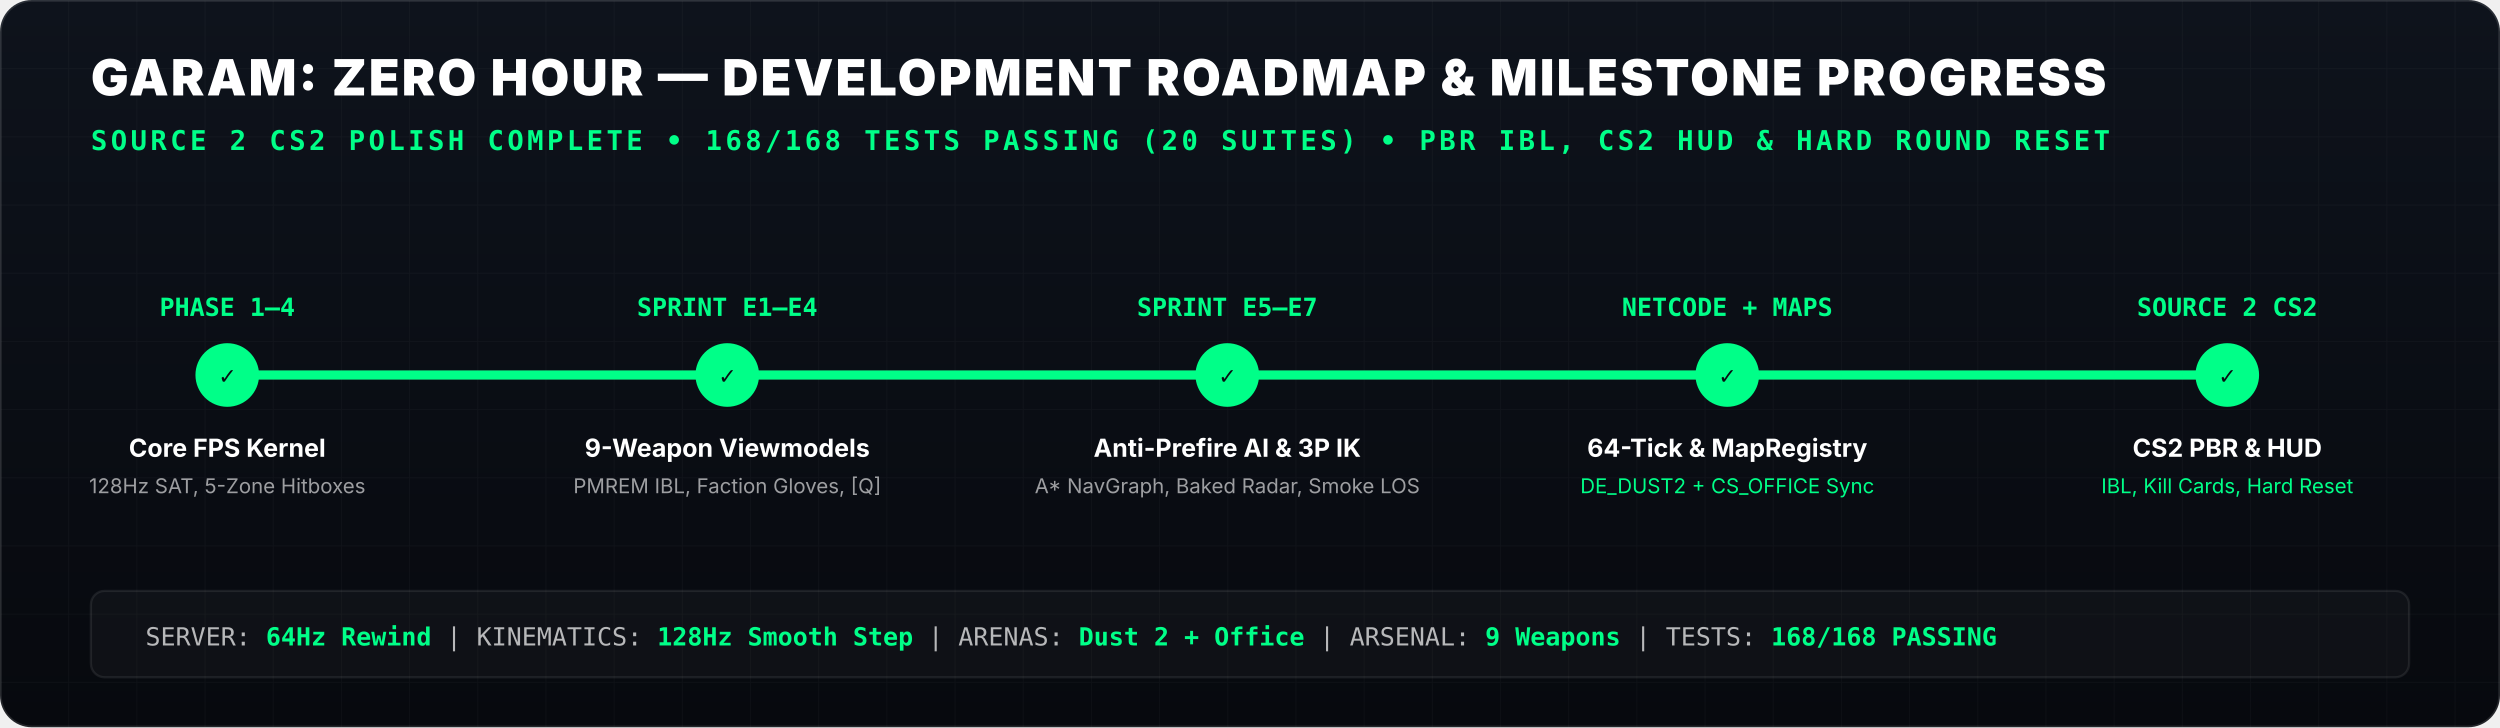
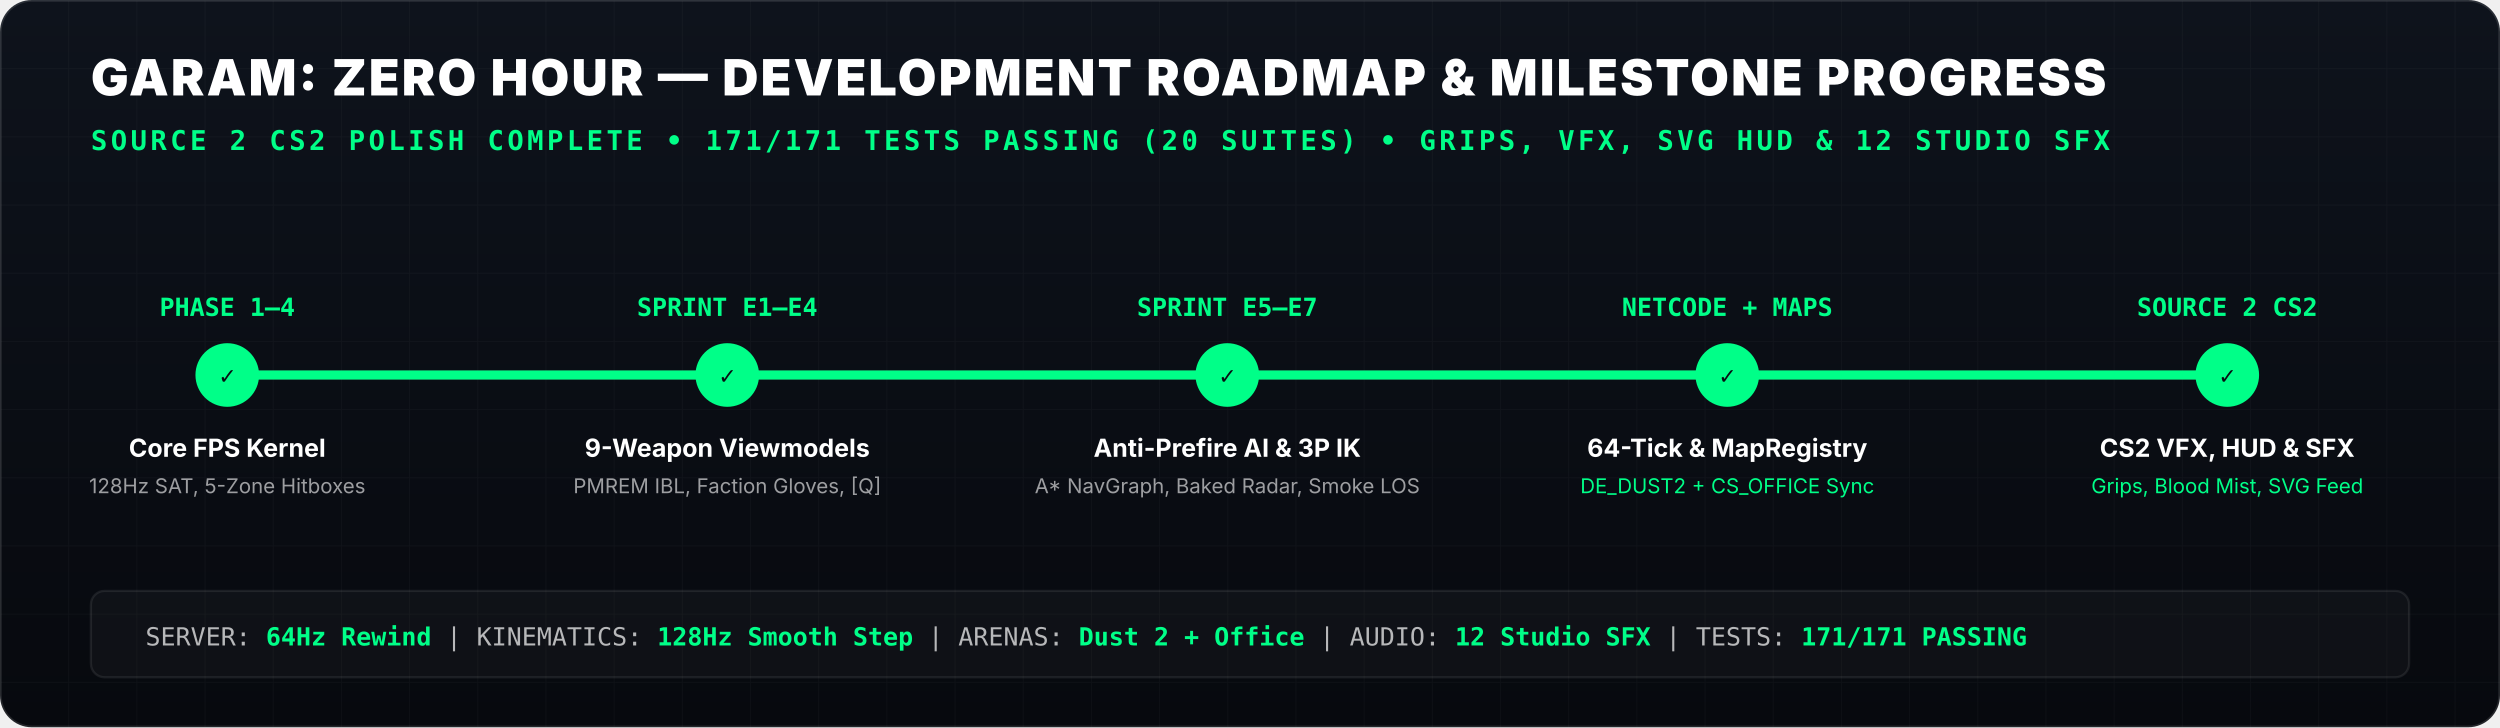
<svg xmlns="http://www.w3.org/2000/svg" viewBox="0 0 1100 320" width="1100" height="320">
  <defs>
    <linearGradient id="roadmap-bg" x1="0%" y1="0%" x2="0%" y2="100%">
      <stop offset="0%" stop-color="#0E131C" />
      <stop offset="100%" stop-color="#07090E" />
    </linearGradient>
    <pattern id="road-grid" width="30" height="30" patternUnits="userSpaceOnUse">
      <path d="M 30 0 L 0 0 0 30" fill="none" stroke="rgba(255, 255, 255, 0.03)" stroke-width="0.8" />
    </pattern>
  </defs>
  <rect width="1100" height="320" rx="14" fill="url(#roadmap-bg)" stroke="rgba(255, 255, 255, 0.12)" stroke-width="1.5" />
  <rect width="1100" height="320" rx="14" fill="url(#road-grid)" />
  <g transform="translate(40, 42)">
    <text font-family="'Inter', sans-serif" font-size="22" font-weight="900" fill="#FFFFFF" letter-spacing="1">
      GARAM: ZERO HOUR — DEVELOPMENT ROADMAP &amp; MILESTONE PROGRESS
    </text>
    <text y="24" font-family="'JetBrains Mono', monospace" font-size="12" font-weight="700" fill="#00FF88" letter-spacing="1.5">
-       SOURCE 2 CS2 POLISH COMPLETE • 168/168 TESTS PASSING (20 SUITES) • PBR IBL, CS2 HUD &amp; HARD ROUND RESET
+       SOURCE 2 CS2 POLISH COMPLETE • 171/171 TESTS PASSING (20 SUITES) • GRIPS, VFX, SVG HUD &amp; 12 STUDIO SFX
    </text>
  </g>
  <g transform="translate(40, 115)">
    <line x1="60" y1="50" x2="940" y2="50" stroke="rgba(255, 255, 255, 0.15)" stroke-width="4" />
    <line x1="60" y1="50" x2="940" y2="50" stroke="#00FF88" stroke-width="4" />
    <g transform="translate(60, 50)">
      <circle r="14" fill="#00FF88" />
      <text y="4" text-anchor="middle" font-family="'JetBrains Mono', monospace" font-size="11" font-weight="900" fill="#080C11">✓</text>
      <text y="-26" text-anchor="middle" font-family="'JetBrains Mono', monospace" font-size="11" font-weight="800" fill="#00FF88">PHASE 1–4</text>
      <text y="36" text-anchor="middle" font-family="'Inter', sans-serif" font-size="11" font-weight="700" fill="#FFF">Core FPS Kernel</text>
      <text y="52" text-anchor="middle" font-family="'Inter', sans-serif" font-size="9" fill="rgba(255,255,255,0.6)">128Hz SAT, 5-Zone Hitboxes</text>
    </g>
    <g transform="translate(280, 50)">
      <circle r="14" fill="#00FF88" />
      <text y="4" text-anchor="middle" font-family="'JetBrains Mono', monospace" font-size="11" font-weight="900" fill="#080C11">✓</text>
      <text y="-26" text-anchor="middle" font-family="'JetBrains Mono', monospace" font-size="11" font-weight="800" fill="#00FF88">SPRINT E1–E4</text>
      <text y="36" text-anchor="middle" font-family="'Inter', sans-serif" font-size="11" font-weight="700" fill="#FFF">9-Weapon Viewmodels</text>
      <text y="52" text-anchor="middle" font-family="'Inter', sans-serif" font-size="9" fill="rgba(255,255,255,0.6)">PMREM IBL, Faction Gloves, [Q]</text>
    </g>
    <g transform="translate(500, 50)">
      <circle r="14" fill="#00FF88" />
      <text y="4" text-anchor="middle" font-family="'JetBrains Mono', monospace" font-size="11" font-weight="900" fill="#080C11">✓</text>
      <text y="-26" text-anchor="middle" font-family="'JetBrains Mono', monospace" font-size="11" font-weight="800" fill="#00FF88">SPRINT E5–E7</text>
      <text y="36" text-anchor="middle" font-family="'Inter', sans-serif" font-size="11" font-weight="700" fill="#FFF">Anti-Prefire AI &amp; 3P IK</text>
      <text y="52" text-anchor="middle" font-family="'Inter', sans-serif" font-size="9" fill="rgba(255,255,255,0.6)">A* NavGraph, Baked Radar, Smoke LOS</text>
    </g>
    <g transform="translate(720, 50)">
      <circle r="14" fill="#00FF88" />
      <text y="4" text-anchor="middle" font-family="'JetBrains Mono', monospace" font-size="11" font-weight="900" fill="#080C11">✓</text>
      <text y="-26" text-anchor="middle" font-family="'JetBrains Mono', monospace" font-size="11" font-weight="800" fill="#00FF88">NETCODE + MAPS</text>
      <text y="36" text-anchor="middle" font-family="'Inter', sans-serif" font-size="11" font-weight="700" fill="#FFF">64-Tick &amp; MapRegistry</text>
      <text y="52" text-anchor="middle" font-family="'Inter', sans-serif" font-size="9" fill="#00FF88">DE_DUST2 + CS_OFFICE Sync</text>
    </g>
    <g transform="translate(940, 50)">
      <circle r="14" fill="#00FF88" />
      <text y="4" text-anchor="middle" font-family="'JetBrains Mono', monospace" font-size="11" font-weight="900" fill="#080C11">✓</text>
      <text y="-26" text-anchor="middle" font-family="'JetBrains Mono', monospace" font-size="11" font-weight="800" fill="#00FF88">SOURCE 2 CS2</text>
-       <text y="36" text-anchor="middle" font-family="'Inter', sans-serif" font-size="11" font-weight="700" fill="#FFF">CS2 PBR &amp; HUD</text>
-       <text y="52" text-anchor="middle" font-family="'Inter', sans-serif" font-size="9" fill="#00FF88">IBL, Kill Cards, Hard Reset</text>
+       <text y="36" text-anchor="middle" font-family="'Inter', sans-serif" font-size="11" font-weight="700" fill="#FFF">CS2 VFX, HUD &amp; SFX</text>
+       <text y="52" text-anchor="middle" font-family="'Inter', sans-serif" font-size="9" fill="#00FF88">Grips, Blood Mist, SVG Feed</text>
    </g>
  </g>
  <g transform="translate(40, 260)">
    <rect width="1020" height="38" rx="6" fill="rgba(255,255,255,0.03)" stroke="rgba(255,255,255,0.08)" />
    <text x="24" y="24" font-family="'JetBrains Mono', monospace" font-size="11" fill="rgba(255,255,255,0.7)">
-       SERVER: <tspan fill="#00FF88" font-weight="700">64Hz Rewind</tspan>  |  KINEMATICS: <tspan fill="#00FF88" font-weight="700">128Hz Smooth Step</tspan>  |  ARENAS: <tspan fill="#00FF88" font-weight="700">Dust 2 + Office</tspan>  |  ARSENAL: <tspan fill="#00FF88" font-weight="700">9 Weapons</tspan>  |  TESTS: <tspan fill="#00FF88" font-weight="700">168/168 PASSING</tspan>
+       SERVER: <tspan fill="#00FF88" font-weight="700">64Hz Rewind</tspan>  |  KINEMATICS: <tspan fill="#00FF88" font-weight="700">128Hz Smooth Step</tspan>  |  ARENAS: <tspan fill="#00FF88" font-weight="700">Dust 2 + Office</tspan>  |  AUDIO: <tspan fill="#00FF88" font-weight="700">12 Studio SFX</tspan>  |  TESTS: <tspan fill="#00FF88" font-weight="700">171/171 PASSING</tspan>
    </text>
  </g>
</svg>
